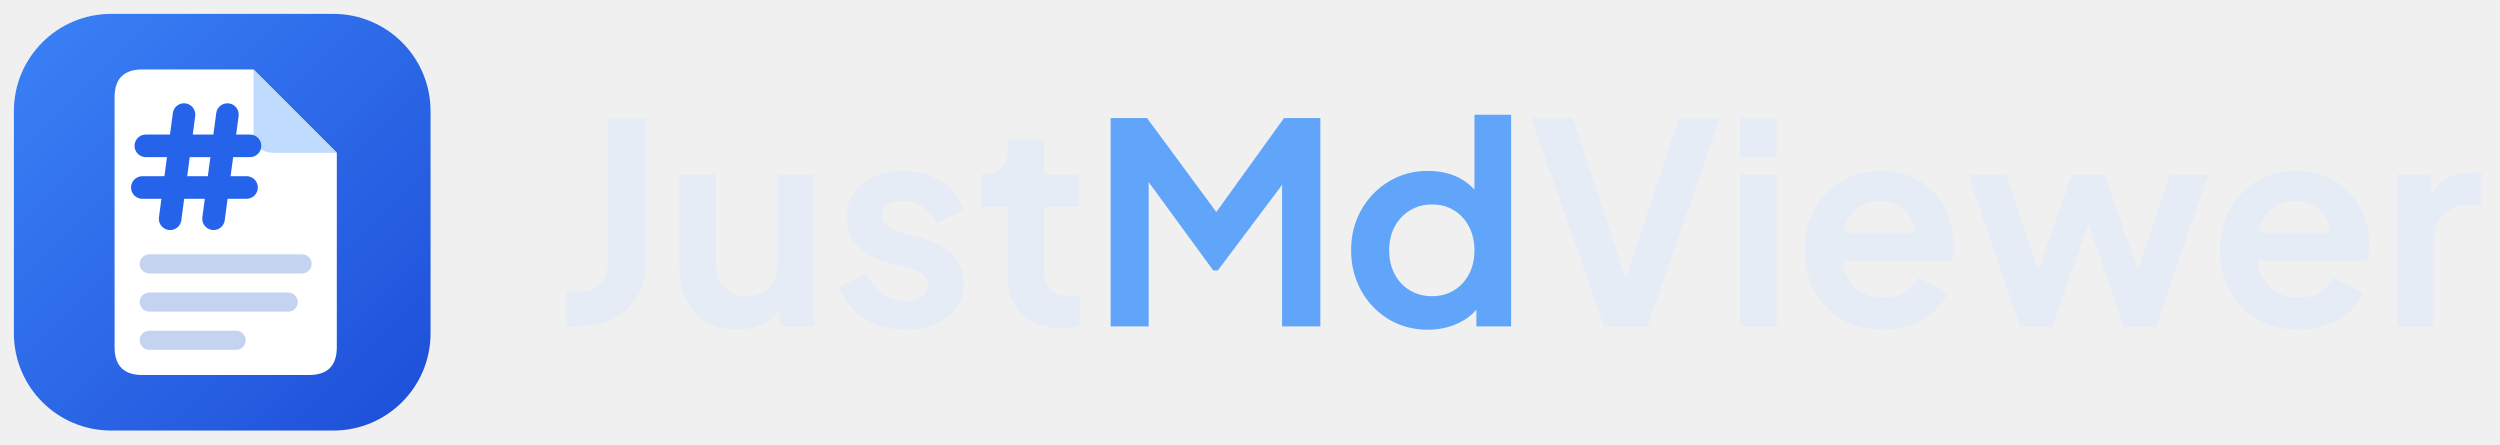
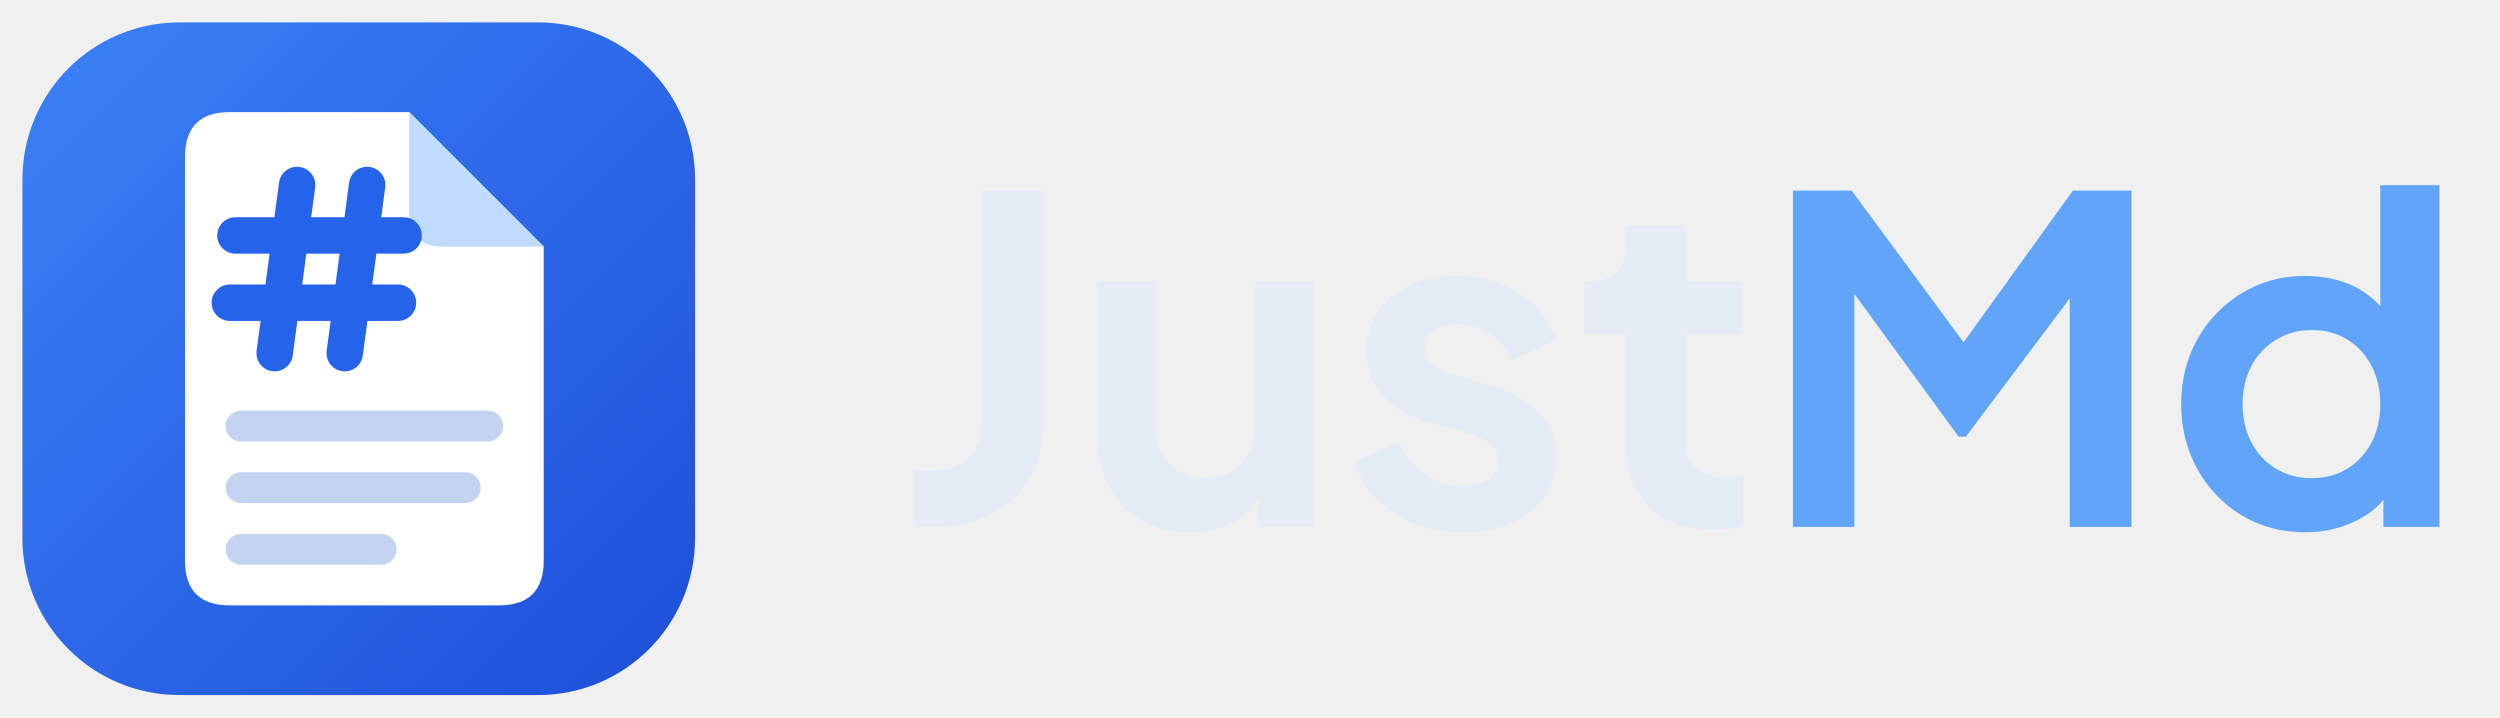
- <svg xmlns="http://www.w3.org/2000/svg" viewBox="0 0 360 64" width="720" height="128" role="img" aria-label="JustMdViewer">
+ <svg xmlns="http://www.w3.org/2000/svg" viewBox="0 0 223 64" width="446" height="128" role="img" aria-label="JustMd">
  <svg x="0" y="0" width="64" height="64" viewBox="0 0 256 256">
    <defs>
      <linearGradient id="wm-dark-tile" x1="0" y1="0" x2="1" y2="1">
        <stop offset="0" stop-color="#3B82F6" />
        <stop offset="1" stop-color="#1D4ED8" />
      </linearGradient>
    </defs>
    <rect x="8" y="8" width="240" height="240" rx="56" fill="url(#wm-dark-tile)" />
    <path d="M82 40H146L194 88V200Q194 216 178 216H82Q66 216 66 200V56Q66 40 82 40Z" fill="#FFFFFF" />
    <path d="M146 40V76Q146 88 158 88H194Z" fill="#BFDBFE" />
    <g stroke="#2563EB" stroke-width="13" stroke-linecap="round" fill="none">
      <path d="M106 66L98 126M131 66L123 126" />
      <path d="M84 84H144M82 108H142" />
    </g>
    <g stroke="#C3D3F0" stroke-width="11" stroke-linecap="round" fill="none">
      <path d="M86 152H174M86 174H166M86 196H136" />
    </g>
  </svg>
-   <path fill="#E6ECF5" d="M83.30 47L81.57 47L81.57 41.97L83.30 41.97Q85.23 41.97 86.38 40.86Q87.53 39.75 87.53 37.90L87.53 37.90L87.53 17.00L93.05 17.00L93.05 37.70Q93.05 40.48 91.86 42.57Q90.67 44.66 88.48 45.83Q86.28 47 83.30 47L83.30 47ZM106.09 47.48L106.09 47.48Q103.56 47.48 101.68 46.36Q99.81 45.23 98.83 43.21Q97.84 41.20 97.84 38.50L97.84 38.50L97.84 25.09L103.11 25.09L103.11 38.06Q103.11 39.43 103.66 40.46Q104.20 41.48 105.23 42.07Q106.26 42.65 107.54 42.65Q108.83 42.65 109.84 42.07Q110.85 41.48 111.41 40.44Q111.97 39.39 111.97 37.94L111.97 37.94L111.97 25.09L117.25 25.09L117.25 47L112.26 47L112.26 44.38Q111.49 45.71 110.20 46.48L110.20 46.48Q108.43 47.48 106.09 47.48ZM130.50 47.48L130.50 47.48Q126.99 47.48 124.40 45.81Q121.80 44.14 120.83 41.28L120.83 41.28L124.78 39.39Q125.62 41.24 127.13 42.29Q128.64 43.34 130.50 43.34L130.50 43.34Q131.95 43.34 132.79 42.69Q133.64 42.05 133.64 41L133.64 41Q133.64 40.36 133.30 39.93Q132.95 39.51 132.37 39.21Q131.79 38.91 131.10 38.70L131.10 38.70L127.52 37.70Q124.74 36.89 123.31 35.24Q121.88 33.59 121.88 31.34L121.88 31.34Q121.88 29.32 122.91 27.81Q123.93 26.30 125.77 25.46Q127.60 24.61 129.97 24.61L129.97 24.61Q133.07 24.61 135.45 26.10Q137.83 27.59 138.83 30.29L138.83 30.29L134.81 32.18Q134.24 30.69 132.91 29.81Q131.58 28.92 129.93 28.92L129.93 28.92Q128.60 28.92 127.84 29.52Q127.07 30.13 127.07 31.09L127.07 31.09Q127.07 31.70 127.40 32.14Q127.72 32.58 128.30 32.87Q128.89 33.15 129.65 33.39L129.65 33.39L133.15 34.44Q135.85 35.24 137.32 36.85Q138.79 38.46 138.79 40.80L138.79 40.80Q138.79 42.77 137.74 44.28Q136.70 45.79 134.85 46.64Q132.99 47.48 130.50 47.48ZM152.85 47.24L152.85 47.24Q149.14 47.24 147.11 45.21Q145.07 43.17 145.07 39.47L145.07 39.47L145.07 29.81L141.29 29.81L141.29 25.09L141.69 25.09Q143.30 25.09 144.19 24.25Q145.07 23.40 145.07 21.79L145.07 21.79L145.07 20.10L150.35 20.10L150.35 25.09L155.38 25.09L155.38 29.81L150.35 29.81L150.35 39.19Q150.35 40.28 150.73 41.04Q151.11 41.81 151.94 42.21Q152.77 42.61 154.05 42.61L154.05 42.61Q154.34 42.61 154.72 42.57Q155.10 42.53 155.46 42.49L155.46 42.49L155.46 47Q154.90 47.08 154.17 47.16Q153.45 47.24 152.85 47.24ZM237.25 47L230.97 47L220.50 17.00L226.46 17.00L234.11 40.07L241.72 17.00L247.68 17.00L237.25 47ZM255.85 47L250.58 47L250.58 25.09L255.85 25.09L255.85 47ZM255.85 22.64L250.58 22.64L250.58 17.00L255.85 17.00L255.85 22.64ZM271.11 47.48L271.11 47.48Q267.73 47.48 265.19 45.95Q262.66 44.42 261.25 41.81Q259.84 39.19 259.84 36.01L259.84 36.01Q259.84 32.70 261.27 30.15Q262.70 27.59 265.17 26.10Q267.65 24.61 270.71 24.61L270.71 24.61Q273.29 24.61 275.24 25.46Q277.19 26.30 278.56 27.79Q279.93 29.28 280.66 31.19Q281.38 33.11 281.38 35.32L281.38 35.32Q281.38 35.89 281.32 36.49Q281.26 37.09 281.10 37.54L281.10 37.54L265.32 37.54Q265.44 38.66 265.88 39.59L265.88 39.59Q266.56 41.16 267.95 42.01Q269.34 42.85 271.15 42.85Q272.97 42.85 274.23 42.09Q275.50 41.32 276.23 40.03L276.23 40.03L280.50 42.13Q279.85 43.70 278.48 44.91Q277.11 46.11 275.24 46.80Q273.37 47.48 271.11 47.48ZM265.44 33.51L265.44 33.51L275.74 33.51Q275.70 32.74 275.46 32.10L275.46 32.10Q274.90 30.65 273.67 29.81Q272.44 28.96 270.71 28.96L270.71 28.96Q269.06 28.96 267.77 29.79Q266.48 30.61 265.84 32.18L265.84 32.18Q265.56 32.83 265.44 33.51ZM295.56 47L290.89 47L283.36 25.09L288.91 25.09L293.50 38.91L298.38 25.09L303.05 25.09L307.88 38.87L312.47 25.09L318.03 25.09L310.50 47L305.79 47L300.71 32.22L295.56 47ZM330.91 47.48L330.91 47.48Q327.53 47.48 324.99 45.95Q322.46 44.42 321.05 41.81Q319.64 39.19 319.64 36.01L319.64 36.01Q319.64 32.70 321.07 30.15Q322.50 27.59 324.97 26.10Q327.45 24.61 330.51 24.61L330.51 24.61Q333.09 24.61 335.04 25.46Q336.99 26.30 338.36 27.79Q339.73 29.28 340.46 31.19Q341.18 33.11 341.18 35.32L341.18 35.32Q341.18 35.89 341.12 36.49Q341.06 37.09 340.90 37.54L340.90 37.54L325.11 37.54Q325.23 38.66 325.68 39.59L325.68 39.59Q326.36 41.16 327.75 42.01Q329.14 42.85 330.95 42.85Q332.77 42.85 334.03 42.09Q335.30 41.32 336.03 40.03L336.03 40.03L340.30 42.13Q339.65 43.70 338.28 44.91Q336.91 46.11 335.04 46.80Q333.17 47.48 330.91 47.48ZM325.23 33.51L325.23 33.51L335.54 33.51Q335.50 32.74 335.26 32.10L335.26 32.10Q334.70 30.65 333.47 29.81Q332.24 28.96 330.51 28.96L330.51 28.96Q328.86 28.96 327.57 29.79Q326.28 30.61 325.64 32.18L325.64 32.18Q325.36 32.83 325.23 33.51ZM350.44 47L345.17 47L345.17 25.09L350.12 25.09L350.12 28.19Q350.85 26.54 352.13 25.82L352.13 25.82Q353.74 24.85 356.04 24.85L356.04 24.85L357.33 24.85L357.33 29.52L355.44 29.52Q353.18 29.52 351.81 30.91Q350.44 32.30 350.44 34.80L350.44 34.80L350.44 47Z" />
+   <path fill="#E6ECF5" d="M83.30 47L81.57 47L81.57 41.97L83.30 41.97Q85.23 41.97 86.38 40.86Q87.53 39.75 87.53 37.90L87.53 37.90L87.53 17.00L93.05 17.00L93.05 37.70Q93.05 40.48 91.86 42.57Q90.67 44.66 88.48 45.83Q86.28 47 83.30 47L83.30 47ZM106.09 47.48L106.09 47.48Q103.56 47.48 101.68 46.36Q99.81 45.23 98.83 43.21Q97.84 41.20 97.84 38.50L97.84 38.50L97.84 25.09L103.11 25.09L103.11 38.06Q103.11 39.43 103.66 40.46Q104.20 41.48 105.23 42.07Q106.26 42.65 107.54 42.65Q108.83 42.65 109.84 42.07Q110.85 41.48 111.41 40.44Q111.97 39.39 111.97 37.94L111.97 37.94L111.97 25.09L117.25 25.09L117.25 47L112.26 47L112.26 44.38Q111.49 45.71 110.20 46.48L110.20 46.48Q108.43 47.48 106.09 47.48ZM130.50 47.48L130.50 47.48Q126.99 47.48 124.40 45.81Q121.80 44.14 120.83 41.28L120.83 41.28L124.78 39.39Q125.62 41.24 127.13 42.29Q128.64 43.34 130.50 43.34L130.50 43.34Q131.95 43.34 132.79 42.69Q133.64 42.05 133.64 41L133.64 41Q133.64 40.36 133.30 39.93Q132.95 39.51 132.37 39.21Q131.79 38.91 131.10 38.70L131.10 38.70L127.52 37.70Q124.74 36.89 123.31 35.24Q121.88 33.59 121.88 31.34L121.88 31.34Q121.88 29.32 122.91 27.81Q123.93 26.30 125.77 25.46Q127.60 24.61 129.97 24.61L129.97 24.61Q133.07 24.61 135.45 26.10Q137.83 27.59 138.83 30.29L138.83 30.29L134.81 32.18Q134.24 30.69 132.91 29.81Q131.58 28.92 129.93 28.92L129.93 28.92Q128.60 28.92 127.84 29.52Q127.07 30.13 127.07 31.09L127.07 31.09Q127.07 31.70 127.40 32.14Q127.72 32.58 128.30 32.87Q128.89 33.15 129.65 33.39L129.65 33.39L133.15 34.44Q135.85 35.24 137.32 36.85Q138.79 38.46 138.79 40.80L138.79 40.80Q138.79 42.77 137.74 44.28Q136.70 45.79 134.85 46.64Q132.99 47.48 130.50 47.48ZM152.85 47.24L152.85 47.24Q149.14 47.24 147.11 45.21Q145.07 43.17 145.07 39.47L145.07 39.47L145.07 29.81L141.29 29.81L141.29 25.09L141.69 25.09Q143.30 25.09 144.19 24.25Q145.07 23.40 145.07 21.79L145.07 21.79L145.07 20.10L150.35 20.10L150.35 25.09L155.38 25.09L155.38 29.81L150.35 29.81L150.35 39.19Q150.35 40.28 150.73 41.04Q151.11 41.81 151.94 42.21Q152.77 42.61 154.05 42.61L154.05 42.61Q154.34 42.61 154.72 42.57Q155.10 42.53 155.46 42.49L155.46 42.49L155.46 47Q154.90 47.08 154.17 47.16Q153.45 47.24 152.85 47.24Z" />
  <path fill="#60A5FA" d="M165.41 47L159.93 47L159.93 17.00L165.17 17.00L175.15 30.53L184.90 17.00L190.13 17.00L190.13 47L184.62 47L184.62 26.62L175.36 38.95L174.71 38.95L165.41 26.22L165.41 47ZM205.64 47.48L205.64 47.48Q202.46 47.48 199.96 45.97Q197.46 44.46 196.01 41.85Q194.56 39.23 194.56 36.05L194.56 36.05Q194.56 32.83 196.01 30.25Q197.46 27.67 199.98 26.14Q202.50 24.61 205.60 24.61L205.60 24.61Q208.09 24.61 210.07 25.58L210.07 25.58Q211.36 26.26 212.32 27.31L212.32 27.31L212.32 16.52L217.60 16.52L217.60 47L212.60 47L212.60 44.58Q211.60 45.79 210.03 46.52L210.03 46.52Q208.01 47.48 205.64 47.48ZM206.20 42.65L206.20 42.65Q208.01 42.65 209.38 41.81Q210.75 40.96 211.54 39.47Q212.32 37.98 212.32 36.05L212.32 36.05Q212.32 34.15 211.54 32.64Q210.75 31.13 209.38 30.29Q208.01 29.44 206.20 29.44L206.20 29.44Q204.43 29.44 203.02 30.31Q201.61 31.17 200.83 32.64Q200.04 34.11 200.04 36.05Q200.04 37.98 200.83 39.47Q201.61 40.96 203.02 41.81Q204.43 42.65 206.20 42.65Z" />
</svg>
